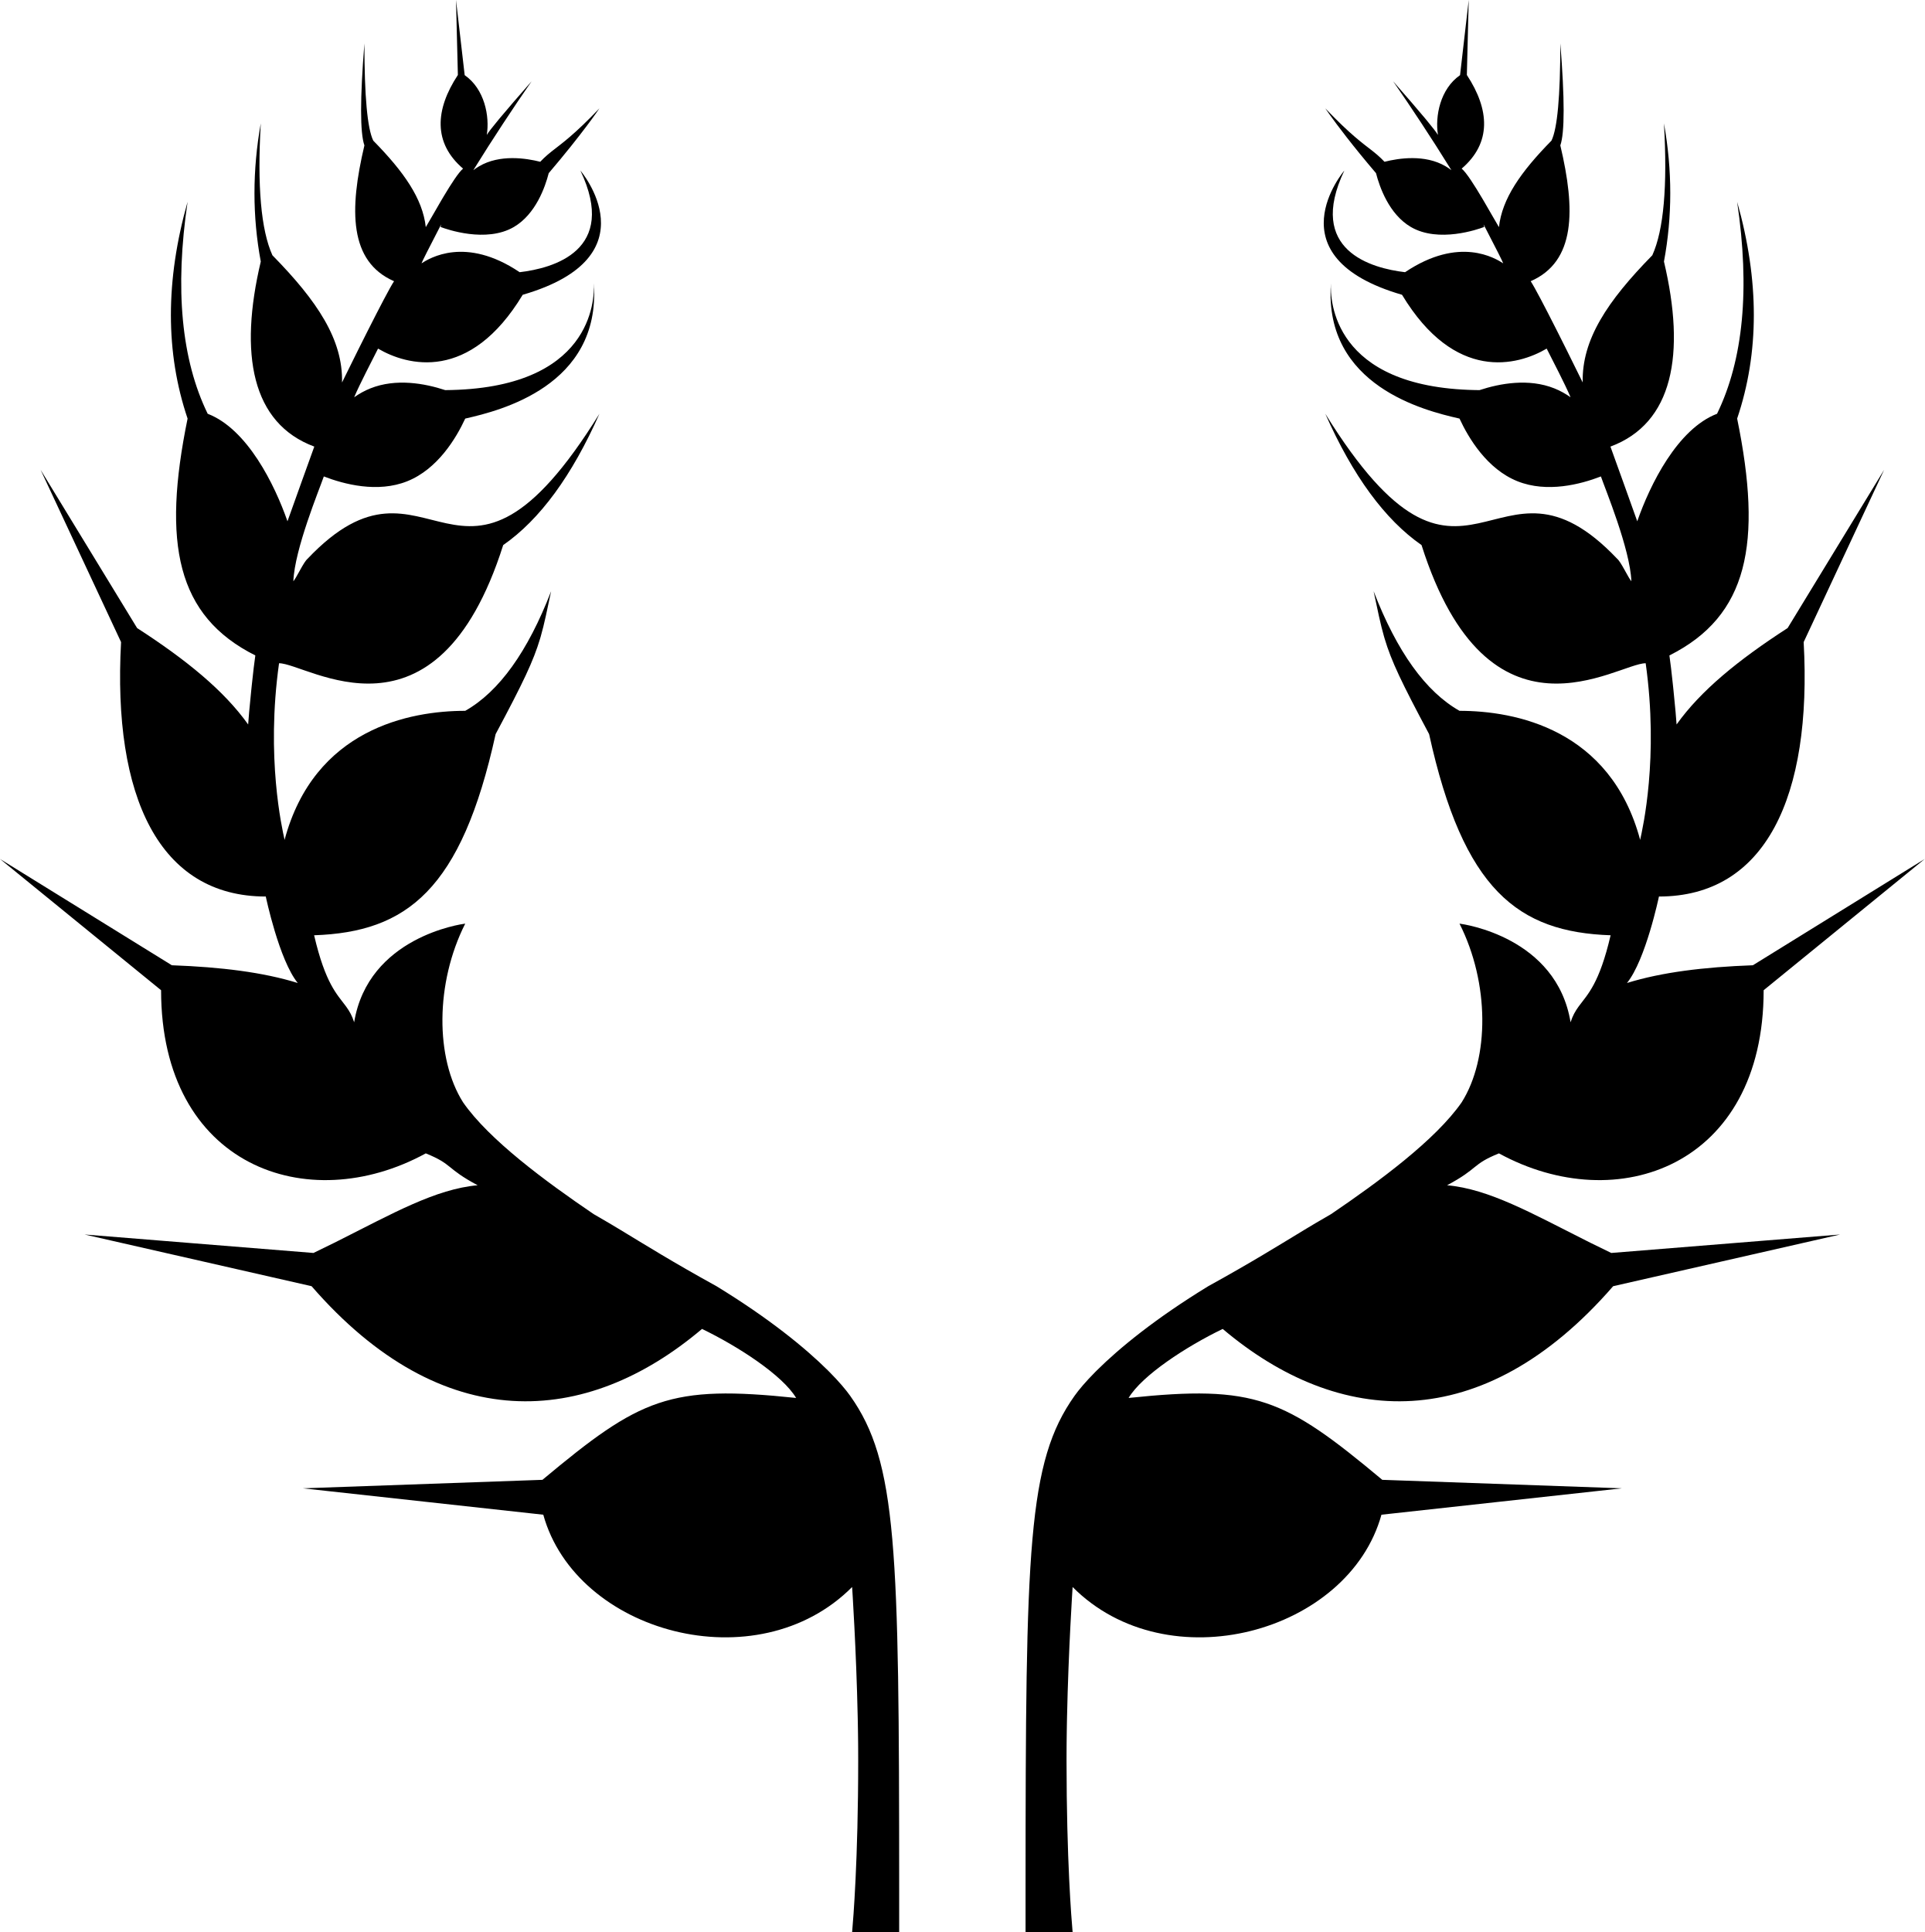
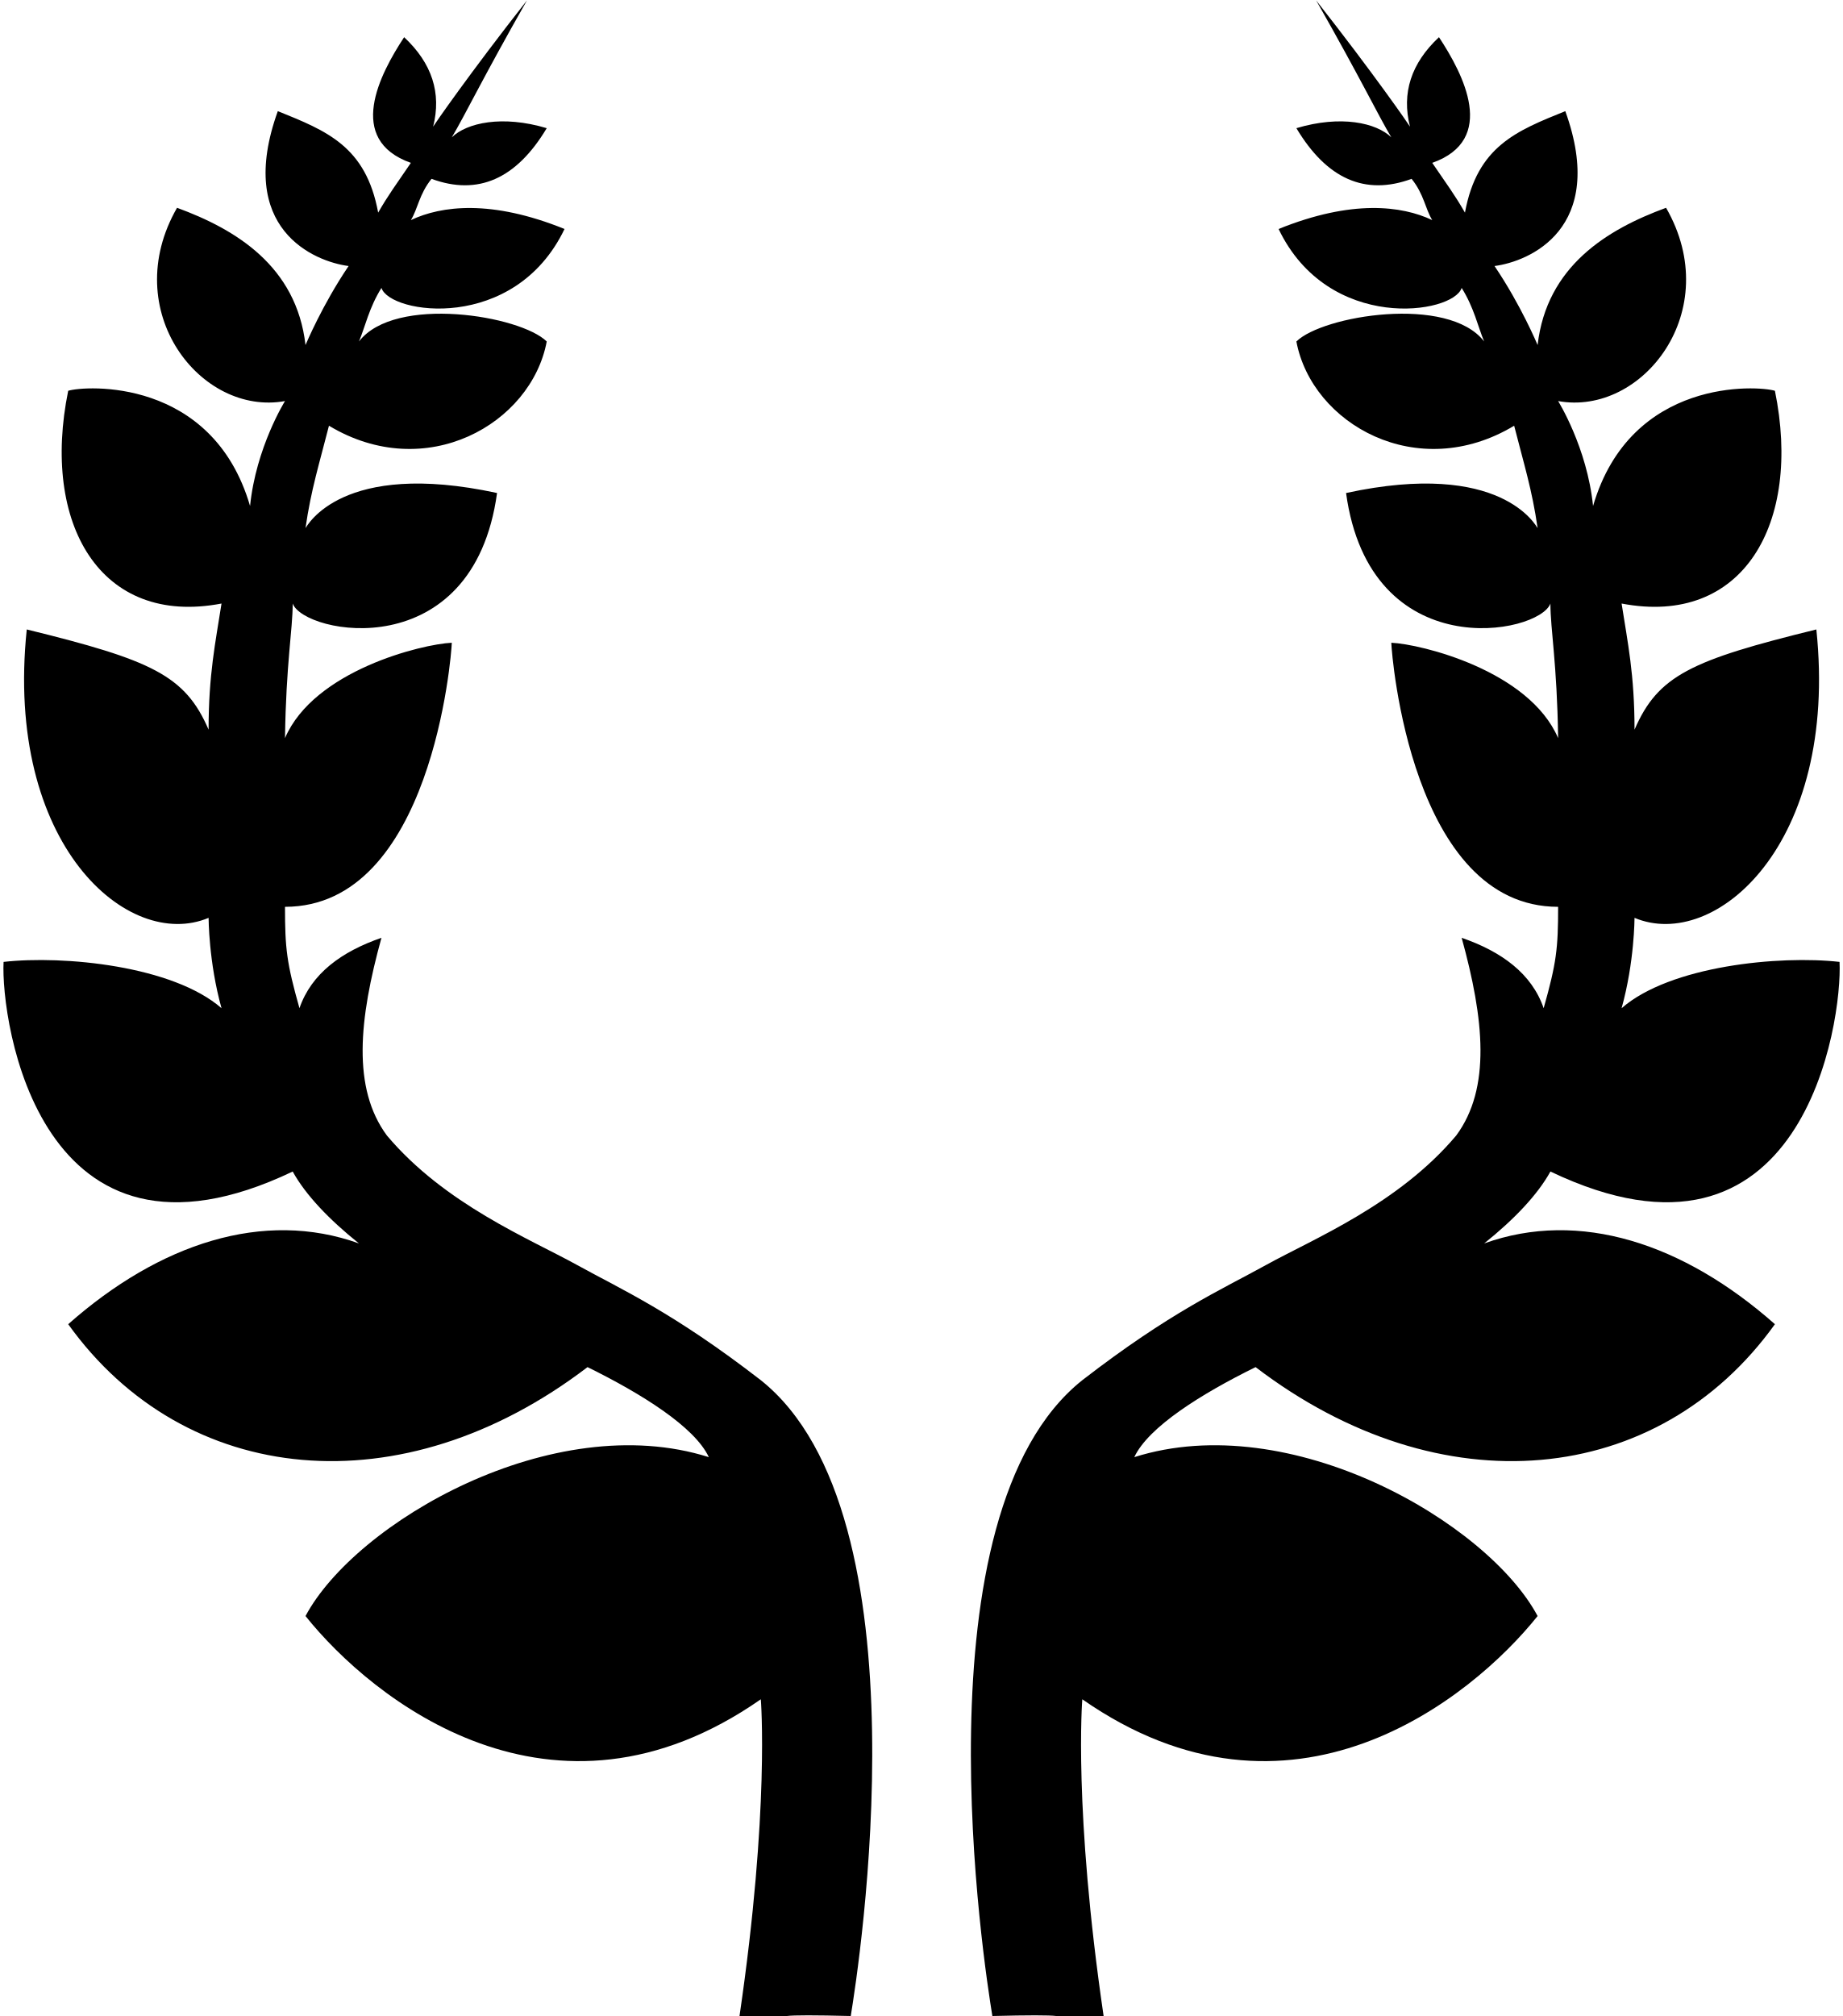
- <svg xmlns="http://www.w3.org/2000/svg" width="533px" height="535px" viewBox="0 0 533 535" version="1.1">
+ <svg xmlns="http://www.w3.org/2000/svg" width="480px" height="525px" viewBox="0 0 480 525" version="1.1">
  <g id="Page-1" stroke="none" stroke-width="1" fill="none" fill-rule="evenodd">
-     <g id="Logo_lettering_year" fill="#000000" fill-rule="nonzero">
-       <path d="M126.28,0 L128.679,20.808 C134.193,24.638 135.639,32.19 134.798,37.365 C135.213,36.671 136.305,35.258 138.074,33.125 L138.478,32.639 C140.554,30.15 143.466,26.773 147.212,22.508 C144.667,26.177 142.056,30.041 139.347,34.168 C136.652,38.266 133.883,42.588 131.069,47.133 C131.583,46.739 132.122,46.372 132.69,46.039 C138.403,42.683 145.668,43.799 149.603,44.799 C150.278,44.086 150.904,43.495 151.529,42.952 L151.797,42.722 C152.11,42.456 152.424,42.2 152.746,41.944 L153.023,41.725 C155.681,39.636 158.937,37.384 166,30 L165.992,30.011 C165.785,30.321 161.259,37.035 151.952,47.952 C150.98,51.745 148.365,59.297 142.318,62.846 C134.62,67.365 123.609,63.455 122.16,62.908 L122.072,62.874 C122.024,62.856 122,62.846 122,62.846 C122,62.846 122.052,62.591 122.167,62.139 C118.717,68.794 116.905,72.386 116.728,72.916 C118.862,71.569 128.832,65.243 143.906,75.375 C153.145,74.294 171.261,69.395 160.729,47.237 C160.729,47.237 181.116,71.075 144.748,81.631 C130.087,105.915 112.773,101.287 104.689,96.534 C102.956,99.996 99.683,106.209 98.074,110.009 C99.451,109.036 100.943,108.197 102.558,107.552 C109.682,104.703 117.648,106.177 123.288,108.03 C163.997,107.732 164.652,83.002 164.441,78.553 L164.437,78.496 L164.457,78.739 C166.321,106.886 138.346,113.727 129.109,115.847 L128.832,115.911 C126.323,121.328 121.206,129.893 112.773,133.267 C104.568,136.549 95.267,134.096 89.674,131.934 C88.476,135.422 81.567,152.086 81.237,160.958 C81.648,160.487 82.242,159.406 82.874,158.263 L83.221,157.638 C83.92,156.387 84.633,155.181 85.17,154.733 C119.161,118.887 126.796,177.805 165.996,114.578 C158.392,131.748 149.509,143.869 139.347,150.941 C120.792,209.373 85.17,183.661 77.276,183.661 C73.601,209.847 78.124,229.411 78.777,232.424 C78.744,232.457 78.744,232.457 78.777,232.49 C78.784,232.523 78.793,232.555 78.8,232.588 C87.037,201.855 113.452,196.838 128.832,196.838 C138.208,191.525 146.137,180.485 152.617,163.719 C151.485,169.057 150.75,172.722 149.751,176.206 L149.577,176.801 C147.722,183.043 144.894,188.972 137.25,203.284 C127.76,246.466 112.645,258.11 86.975,258.991 C86.985,259.014 86.991,259.033 87.001,259.053 C90.119,272.39 93.335,275.331 95.721,278.558 L95.918,278.828 C96.763,280.002 97.496,281.251 98.074,283.08 C101.969,259.464 127.77,255.903 128.801,255.77 L128.832,255.766 C120.513,272.207 120.513,293.056 128.232,305.252 C135.449,315.65 151.142,327.206 164.39,336.202 C165.848,337.033 167.251,337.852 168.638,338.675 L169.469,339.169 L170.711,339.913 C170.849,339.995 170.987,340.078 171.125,340.162 L171.954,340.662 C178.876,344.845 186.131,349.399 198.407,356.167 C213.039,365.108 223.04,373.316 229.202,379.43 L229.736,379.964 C232.356,382.606 234.232,384.833 235.435,386.527 C248.457,404.876 248.978,428.559 249,522.842 L249,535 L235.969,535 C235.969,535 235.977,534.915 235.993,534.747 L236.007,534.583 C236.259,531.783 237.653,514.992 237.653,487.583 C237.653,486.434 237.649,485.279 237.641,484.123 L237.63,482.734 C237.628,482.503 237.625,482.271 237.623,482.04 L237.606,480.651 L237.587,479.264 C237.574,478.451 237.56,477.639 237.545,476.83 L237.52,475.618 C237.121,456.666 235.969,439.467 235.969,439.467 C209.663,465.91 159.528,452.219 150.446,419.446 L83.868,412.139 L150.215,409.787 C177.365,387.114 185.379,383.434 220.467,387.114 C216.741,380.856 204.507,372.878 194.406,368.001 C162.264,395.186 122.54,397.894 86.283,356.167 L23.432,341.853 L86.808,346.963 C88.679,346.069 90.505,345.174 92.29,344.284 L93.809,343.524 C108.656,336.066 120.664,329.239 132.27,328.216 C123.384,323.477 125.517,322.463 117.909,319.386 C85.108,337.318 44.608,322.857 44.608,274.208 L0,237.861 L47.588,267.294 C61.2,267.795 72.805,269.216 82.458,272.207 C77.276,265.846 73.608,248.287 73.601,248.261 C44.109,248.261 31.16,220.682 33.526,177.805 L11.246,130.1 L37.971,173.92 C51.684,182.783 62.048,191.26 68.722,200.621 C68.726,200.588 68.726,200.555 68.726,200.523 C68.761,199.617 69.136,195.456 69.583,191.101 L69.668,190.283 L69.754,189.464 C70.085,186.334 70.435,183.3 70.706,181.5 C48.893,170.573 44.876,150.456 51.948,115.911 C45.786,97.686 45.786,77.677 51.948,55.884 C48.373,80.045 50.228,99.61 57.512,114.578 C68.484,118.784 76.072,134.2 79.609,144.354 L79.64,144.263 C79.906,143.486 81.61,138.737 83.315,133.995 L83.591,133.227 C85.084,129.078 86.518,125.1 86.924,123.98 L86.976,123.837 C87.013,123.735 87.034,123.678 87.037,123.67 C69.682,117.221 66.144,98.08 72.214,72.427 C69.886,59.941 69.886,47.187 72.214,34.168 C71.209,51.537 72.284,63.712 75.439,70.692 C87.951,83.439 94.993,94.097 94.716,105.915 C94.815,105.704 96.684,101.891 99.066,97.117 L99.386,96.474 C100.087,95.072 100.826,93.599 101.572,92.119 L101.97,91.331 C104.959,85.419 107.986,79.58 109.121,77.871 C96.671,72.427 96.671,58.177 100.913,40.264 C99.689,36.778 99.689,27.365 100.913,12.024 C100.913,26.625 101.73,35.598 103.364,38.944 C111.872,47.607 117.045,55.006 117.909,62.896 C118.727,61.56 120.315,58.713 122.053,55.753 L122.509,54.979 L122.912,54.302 C124.931,50.925 127.013,47.695 128.232,46.693 C119.939,39.592 120.458,30.398 126.796,20.762" id="left" />
-       <path d="M406.72,0 L406.204,20.762 C412.542,30.398 413.061,39.592 404.768,46.693 C406.068,47.762 408.35,51.365 410.491,54.979 L410.491,54.979 L410.947,55.753 C412.685,58.713 414.273,61.56 415.091,62.896 C415.955,55.006 421.128,47.607 429.636,38.944 C431.27,35.598 432.087,26.625 432.087,12.024 C433.311,27.365 433.311,36.778 432.087,40.264 C436.329,58.177 436.329,72.427 423.879,77.871 C424.965,79.506 427.781,84.919 430.64,90.561 L431.03,91.331 L431.428,92.119 C432.174,93.599 432.913,95.072 433.614,96.474 L433.934,97.117 C436.316,101.891 438.185,105.704 438.284,105.915 C438.007,94.097 445.049,83.439 457.561,70.692 C460.716,63.712 461.791,51.537 460.786,34.168 C463.114,47.187 463.114,59.941 460.786,72.427 C466.856,98.08 463.318,117.221 445.963,123.67 L445.963,123.67 L445.975,123.703 C445.986,123.731 446.002,123.776 446.024,123.837 L446.076,123.98 C446.482,125.1 447.916,129.078 449.409,133.227 L449.409,133.227 L449.685,133.995 C451.39,138.737 453.094,143.486 453.36,144.263 L453.36,144.263 L453.391,144.354 C456.928,134.2 464.516,118.784 475.488,114.578 C482.772,99.61 484.627,80.045 481.052,55.884 C487.214,77.677 487.214,97.686 481.052,115.911 C488.124,150.456 484.107,170.573 462.294,181.5 C462.564,183.3 462.915,186.334 463.246,189.464 L463.246,189.464 L463.332,190.283 L463.417,191.101 C463.864,195.456 464.239,199.617 464.274,200.523 C464.274,200.555 464.274,200.588 464.278,200.621 C470.952,191.26 481.316,182.783 495.029,173.92 L495.029,173.92 L521.754,130.1 L499.474,177.805 C501.84,220.682 488.891,248.261 459.399,248.261 C459.392,248.287 455.724,265.846 450.542,272.207 C460.195,269.216 471.8,267.795 485.412,267.294 L485.412,267.294 L533,237.861 L488.392,274.208 C488.392,322.857 447.892,337.318 415.091,319.386 C407.483,322.463 409.616,323.477 400.73,328.216 C412.336,329.239 424.344,336.066 439.191,343.524 L439.191,343.524 L440.71,344.284 C442.495,345.174 444.321,346.069 446.192,346.963 L446.192,346.963 L509.568,341.853 L446.717,356.167 C410.46,397.894 370.736,395.186 338.594,368.001 C328.493,372.878 316.259,380.856 312.533,387.114 C347.621,383.434 355.635,387.114 382.785,409.787 L382.785,409.787 L449.132,412.139 L382.554,419.446 C373.472,452.219 323.337,465.91 297.031,439.467 C297.031,439.467 295.879,456.666 295.48,475.618 L295.455,476.83 C295.44,477.639 295.426,478.451 295.413,479.264 L295.413,479.264 L295.394,480.651 L295.377,482.04 C295.375,482.271 295.372,482.503 295.37,482.734 L295.37,482.734 L295.359,484.123 C295.351,485.279 295.347,486.434 295.347,487.583 C295.347,514.992 296.741,531.783 296.993,534.583 L296.993,534.583 L297.007,534.747 C297.017,534.848 297.023,534.919 297.027,534.959 L297.031,535 L284,535 L284,531.89 L284,522.842 C284.022,428.559 284.543,404.876 297.565,386.527 C298.767,384.833 300.644,382.606 303.264,379.964 L303.264,379.964 L303.798,379.43 C309.96,373.316 319.961,365.108 334.593,356.167 C346.869,349.399 354.124,344.845 361.046,340.662 L361.046,340.662 L361.875,340.162 C362.013,340.078 362.151,339.995 362.289,339.913 L363.531,339.169 L364.362,338.675 C365.749,337.852 367.152,337.033 368.61,336.202 C381.858,327.206 397.551,315.65 404.768,305.252 C412.487,293.056 412.487,272.207 404.168,255.766 L404.168,255.766 L404.199,255.77 C405.23,255.903 431.031,259.464 434.926,283.08 C435.504,281.251 436.237,280.002 437.082,278.828 L437.279,278.558 C439.665,275.331 442.881,272.39 445.999,259.053 C446.009,259.033 446.015,259.014 446.025,258.991 C420.355,258.11 405.24,246.466 395.75,203.284 C388.106,188.972 385.278,183.043 383.423,176.801 L383.423,176.801 L383.249,176.206 C382.25,172.722 381.515,169.057 380.383,163.719 C386.863,180.485 394.792,191.525 404.168,196.838 C419.548,196.838 445.963,201.855 454.2,232.588 C454.207,232.555 454.216,232.523 454.223,232.49 C454.256,232.457 454.256,232.457 454.223,232.424 C454.876,229.411 459.399,209.847 455.724,183.661 C447.83,183.661 412.208,209.373 393.653,150.941 C383.491,143.869 374.608,131.748 367.004,114.578 C406.204,177.805 413.839,118.887 447.83,154.733 C448.367,155.181 449.08,156.387 449.779,157.638 L450.126,158.263 C450.758,159.406 451.352,160.487 451.763,160.958 C451.433,152.086 444.524,135.422 443.326,131.934 C437.733,134.096 428.432,136.549 420.227,133.267 C411.794,129.893 406.677,121.328 404.168,115.911 L404.168,115.911 L403.891,115.847 C394.654,113.727 366.679,106.886 368.543,78.739 L368.543,78.739 L368.563,78.496 L368.559,78.553 C368.35,82.958 368.99,107.239 408.503,108.014 L409.712,108.03 C415.352,106.177 423.318,104.703 430.442,107.552 C432.057,108.197 433.549,109.036 434.926,110.009 C433.317,106.209 430.044,99.996 428.311,96.534 C420.227,101.287 402.913,105.915 388.252,81.631 C351.884,71.075 372.271,47.237 372.271,47.237 C361.739,69.395 379.855,74.294 389.094,75.375 C404.168,65.243 414.138,71.569 416.272,72.916 C416.095,72.386 414.283,68.794 410.833,62.139 C410.948,62.591 411,62.846 411,62.846 C411,62.846 410.976,62.856 410.928,62.874 L410.84,62.908 C409.391,63.455 398.38,67.365 390.682,62.846 C384.635,59.297 382.02,51.745 381.048,47.952 C374.466,40.231 370.275,34.613 368.312,31.874 L368.116,31.601 C367.398,30.594 367.03,30.044 367,30 C374.063,37.384 377.319,39.636 379.976,41.725 L379.976,41.725 L380.254,41.944 C380.576,42.2 380.89,42.456 381.203,42.722 L381.203,42.722 L381.471,42.952 C382.096,43.495 382.722,44.086 383.397,44.799 C387.332,43.799 394.597,42.683 400.31,46.039 C400.878,46.372 401.417,46.739 401.93,47.133 C399.117,42.588 396.348,38.266 393.653,34.168 C390.944,30.041 388.333,26.177 385.788,22.508 C389.534,26.773 392.446,30.15 394.522,32.639 L394.522,32.639 L394.926,33.125 C396.694,35.258 397.786,36.671 398.202,37.365 C397.361,32.19 398.807,24.638 404.321,20.808 L404.321,20.808" id="right" />
+     <g id="Logo" transform="translate(0.891391, 0.103758)" fill="#000000">
+       <path d="M363.93,32.878 C364.345,32.184 373.281,19.216 388.371,0 C376.744,20.414 372.271,29.841 368.793,35.661 C372.68,31.884 381.914,29.799 393.52,33.275 C385.598,46.519 375.595,50.918 363.511,46.472 C360.292,50.442 359.939,54.312 358.13,57.214 C366.055,53.459 379.083,51.803 398.156,59.53 C385.122,86.666 352.618,81.7 350.472,74.874 C347.244,80 346.218,85.027 344.609,88.827 C353.974,76.645 386.732,82.085 393.52,88.827 C389.477,110.319 362.004,125.933 336.795,110.762 C334.29,120.612 332.111,127.458 330.687,137.415 C331.098,136.944 340.035,119.508 380.58,128.286 C374.342,173.665 330.277,165.11 327.35,157.067 C327.35,163.816 325.621,172.658 325.344,192.117 C332.895,174.501 361.011,167.635 368.793,167.277 C368.709,170.618 363.511,236.048 325.344,236.048 C325.344,246.891 325.775,250.649 329.112,262.448 C332.22,253.44 340.035,247.722 350.472,244.112 C344.609,265.324 342.785,283.277 351.885,295.601 C366.976,313.523 389.088,322.506 401.401,329.31 C413.082,335.766 426.298,341.552 449.285,359.322 C493.251,394.336 474.767,512.341 472.71,524.899 C463.388,524.668 457.844,524.668 456.078,524.899 C456.078,524.899 451.963,524.899 443.734,524.899 C451.633,471.059 449.285,442.417 449.285,442.417 C395.009,480.262 348,442.398 330.687,420.74 C343.679,396.387 395.081,366.486 435.744,379.362 C432.065,371.503 418.296,362.878 404.147,355.917 C355.792,392.815 299.281,387.139 268.873,344.739 C292.66,323.708 319.792,314.777 344.609,323.708 C336.839,317.494 330.687,311.039 327.35,304.982 C261.322,336.539 251.26,265.665 252.04,250.391 C267.665,248.638 296.127,251.386 308.809,262.448 C305.441,250.391 305.448,238.945 305.441,238.919 C284.566,247.722 252.216,219.923 258.08,163.816 C290.642,171.81 299.328,175.757 305.441,189.911 C305.441,175.538 307.224,167.277 308.809,157.067 C277.162,163.128 261.801,136.208 268.873,101.663 C273.148,100.33 306.412,98.045 316.244,131.665 C317.794,116.396 325.341,104.348 325.344,104.34 C303.423,108.333 281.803,80.849 297.225,54.008 C312.528,59.618 328.318,69.173 330.687,89.75 C330.786,89.54 335.02,79.351 341.912,69.173 C332.99,68.028 312.399,59.53 323.473,28.84 C336.173,33.967 346.428,37.977 349.612,55.268 C352.237,50.68 354.309,47.922 358.13,42.309 C341.085,36.266 350.038,19.216 356.376,9.58 C363.636,16.366 366.154,24.132 363.93,32.878 Z" id="right" transform="translate(365.1539, 262.4497) scale(-1, 1) translate(-365.1539, -262.4497) " />
+       <path d="M111.93,32.878 C112.345,32.184 121.281,19.216 136.371,0 C124.744,20.414 120.271,29.841 116.793,35.661 C120.68,31.884 129.914,29.799 141.52,33.275 C133.598,46.519 123.595,50.918 111.511,46.472 C108.292,50.442 107.939,54.312 106.13,57.214 C114.055,53.459 127.083,51.803 146.156,59.53 C133.122,86.666 100.618,81.7 98.472,74.874 C95.244,80 94.218,85.027 92.609,88.827 C101.974,76.645 134.732,82.085 141.52,88.827 C137.477,110.319 110.004,125.933 84.795,110.762 C82.29,120.612 80.111,127.458 78.687,137.415 C79.098,136.944 88.035,119.508 128.58,128.286 C122.342,173.665 78.277,165.11 75.35,157.067 C75.35,163.816 73.621,172.658 73.344,192.117 C80.895,174.501 109.011,167.635 116.793,167.277 C116.709,170.618 111.511,236.048 73.344,236.048 C73.344,246.891 73.775,250.649 77.112,262.448 C80.22,253.44 88.035,247.722 98.472,244.112 C92.609,265.324 90.785,283.277 99.885,295.601 C114.976,313.523 137.088,322.506 149.401,329.31 C161.082,335.766 174.298,341.552 197.285,359.322 C241.251,394.336 222.767,512.341 220.71,524.899 C211.388,524.668 205.844,524.668 204.078,524.899 C204.078,524.899 199.963,524.899 191.734,524.899 C199.633,471.059 197.285,442.417 197.285,442.417 C143.009,480.262 96,442.398 78.687,420.74 C91.679,396.387 143.081,366.486 183.744,379.362 C180.065,371.503 166.296,362.878 152.147,355.917 C103.792,392.815 47.281,387.139 16.873,344.739 C40.66,323.708 67.792,314.777 92.609,323.708 C84.839,317.494 78.687,311.039 75.35,304.982 C9.322,336.539 -0.74,265.665 0.04,250.391 C15.665,248.638 44.127,251.386 56.809,262.448 C53.441,250.391 53.448,238.945 53.441,238.919 C32.566,247.722 0.216,219.923 6.08,163.816 C38.642,171.81 47.328,175.757 53.441,189.911 C53.441,175.538 55.224,167.277 56.809,157.067 C25.162,163.128 9.801,136.208 16.873,101.663 C21.148,100.33 54.412,98.045 64.244,131.665 C65.794,116.396 73.341,104.348 73.344,104.34 C51.423,108.333 29.803,80.849 45.225,54.008 C60.528,59.618 76.318,69.173 78.687,89.75 C78.786,89.54 83.02,79.351 89.912,69.173 C80.99,68.028 60.399,59.53 71.473,28.84 C84.173,33.967 94.428,37.977 97.612,55.268 C100.237,50.68 102.309,47.922 106.13,42.309 C89.085,36.266 98.038,19.216 104.376,9.58 C111.636,16.366 114.154,24.132 111.93,32.878 Z" id="left" />
    </g>
  </g>
</svg>
